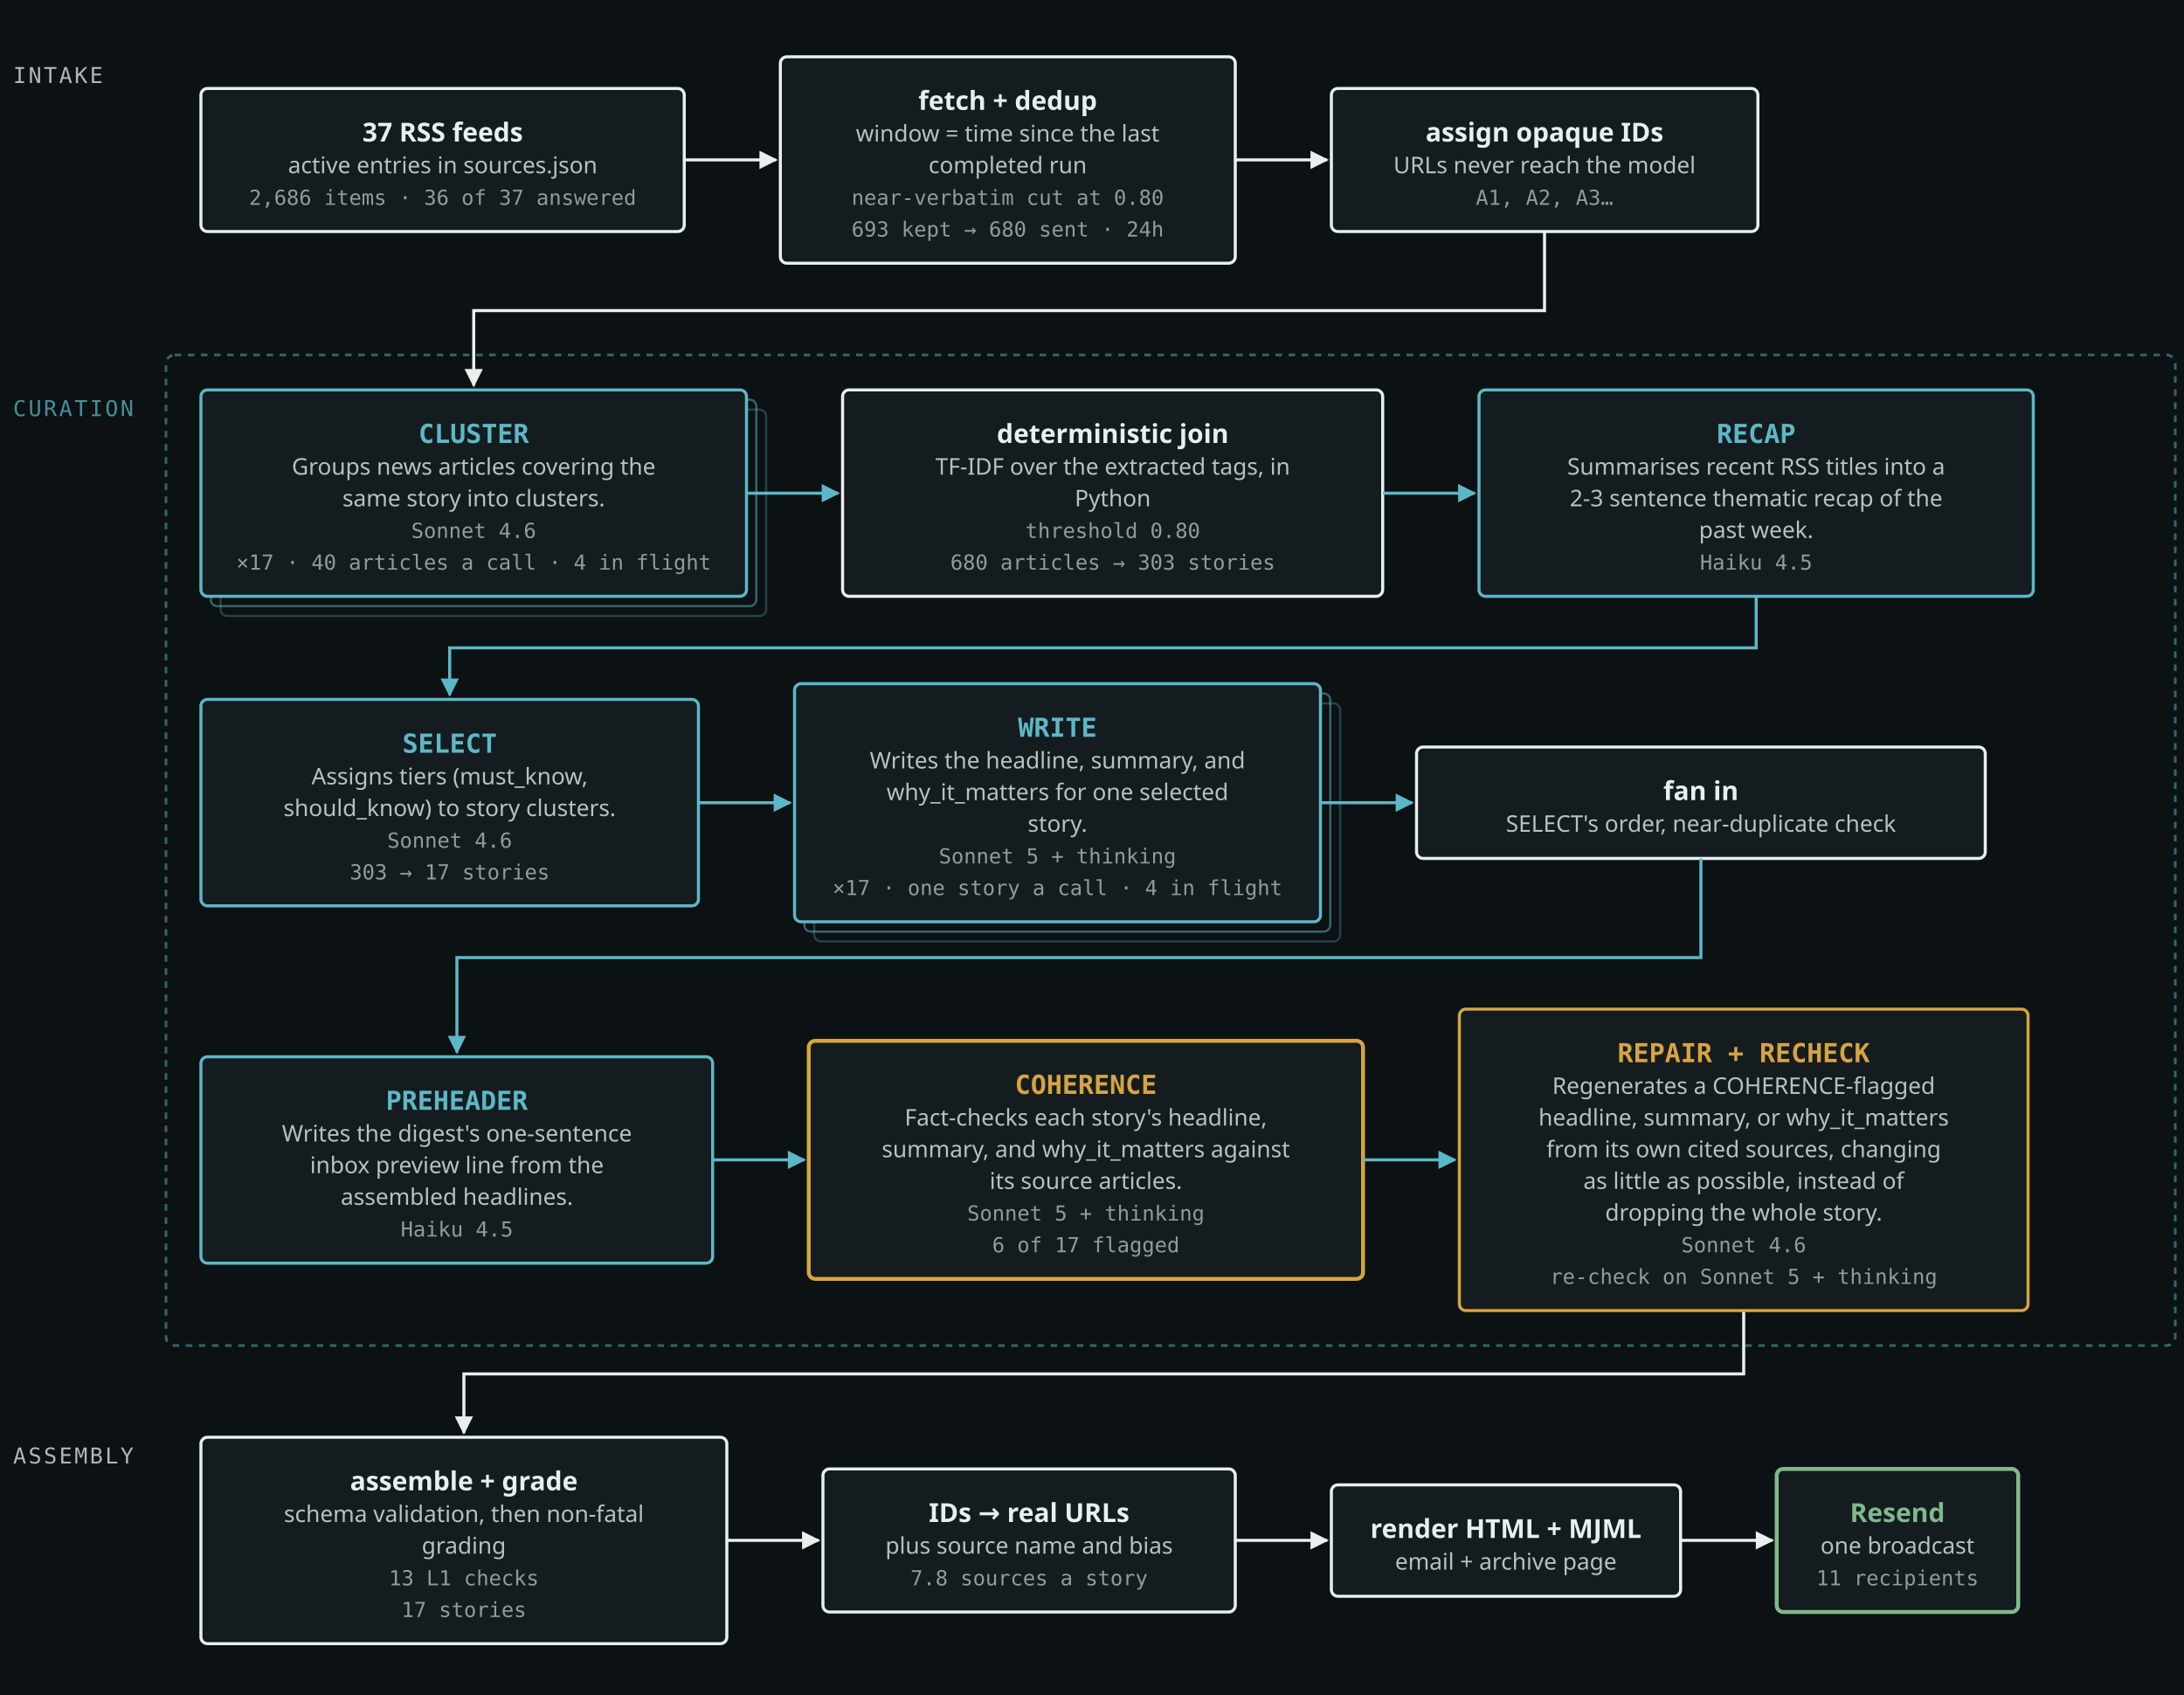
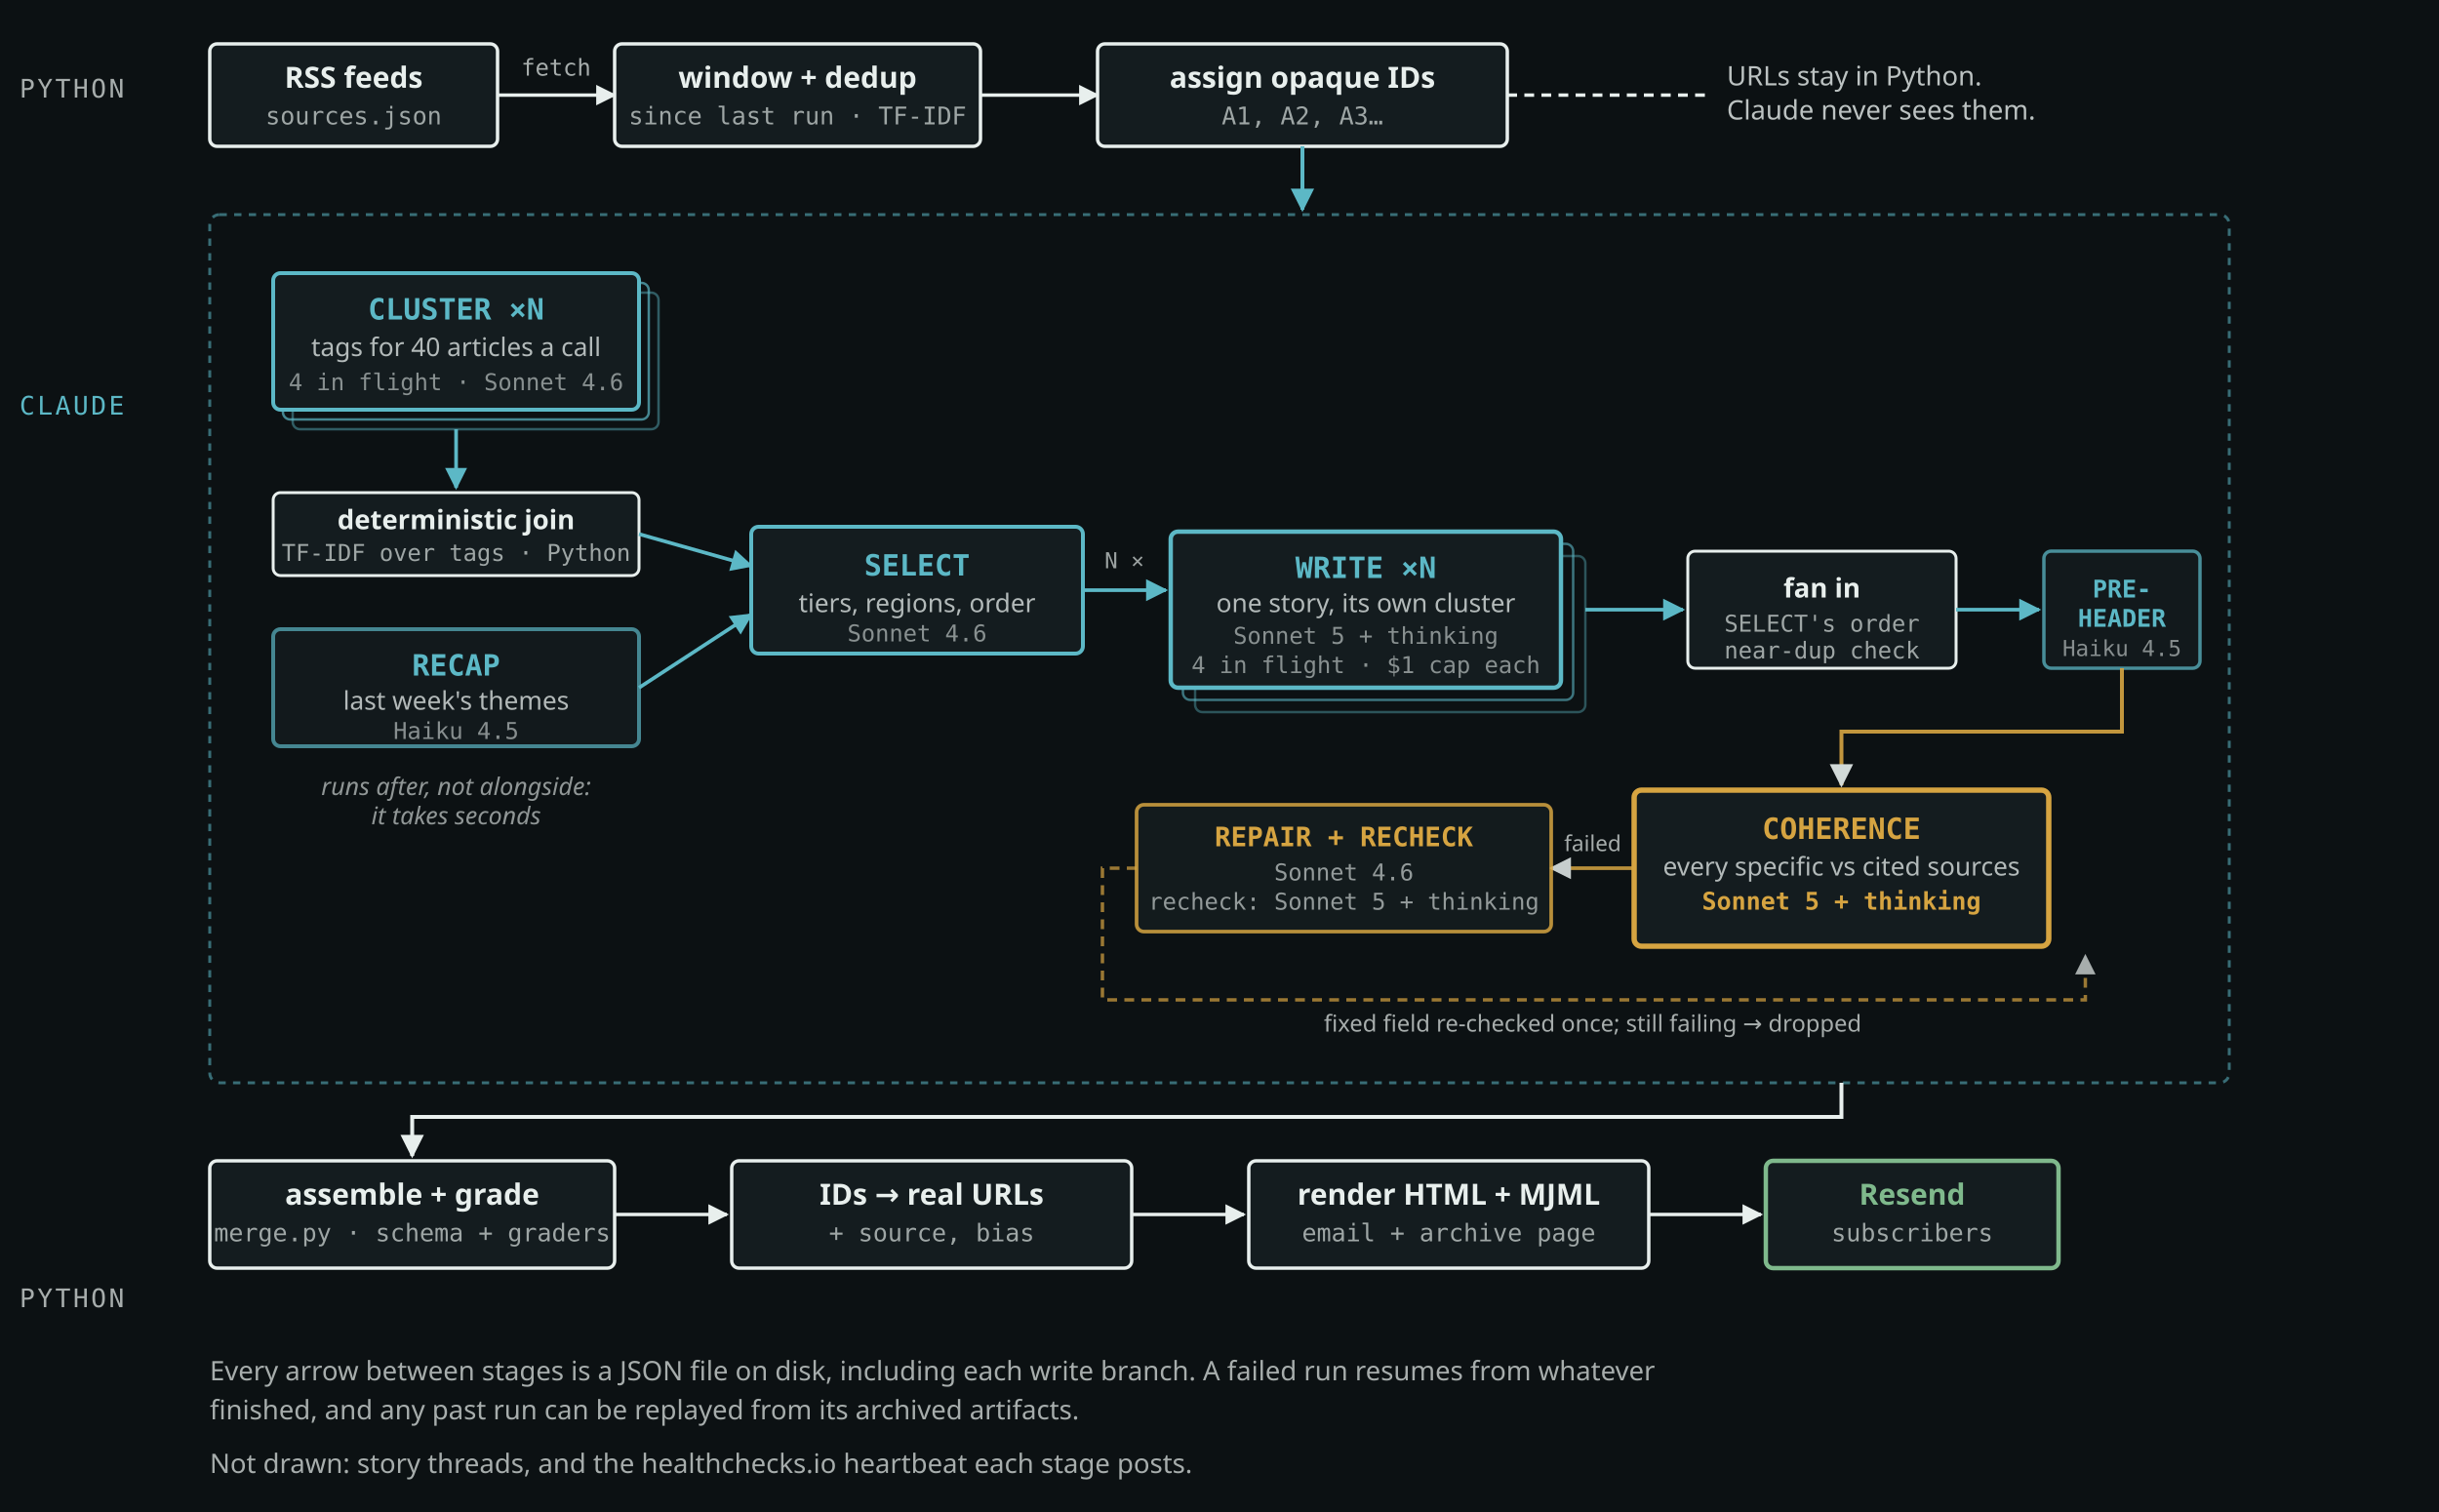
- <svg xmlns="http://www.w3.org/2000/svg" viewBox="0 0 1000 776" width="1000" height="776" role="img" aria-label="Data flow for run 284: 37 RSS feeds and 2,686 items into Python intake, then the Claude curation lane (CLUSTER, deterministic join, RECAP, SELECT, WRITE, fan in, PREHEADER, COHERENCE, REPAIR + RECHECK), then Python assembly out to 11 recipients.">
+ <svg xmlns="http://www.w3.org/2000/svg" viewBox="0 0 1000 620" width="1000" height="620" role="img" aria-label="Data flow: RSS feeds are fetched, deduplicated and given opaque IDs in Python; Claude clusters, recaps, selects, writes one story per call, writes the preheader, fact-checks and repairs; Python assembles, resolves IDs to URLs, renders and sends.">
  <defs>
-     <marker id="arrow-5cb8c6" viewBox="0 0 10 10" refX="9" refY="5" markerWidth="6" markerHeight="6" orient="auto-start-reverse">
+     <marker id="ar" viewBox="0 0 10 10" refX="9" refY="5" markerWidth="6" markerHeight="6" orient="auto-start-reverse">
+       <path d="M 0 0 L 10 5 L 0 10 z" fill="#e8efed" />
+     </marker>
+     <marker id="arf" viewBox="0 0 10 10" refX="9" refY="5" markerWidth="6" markerHeight="6" orient="auto-start-reverse">
      <path d="M 0 0 L 10 5 L 0 10 z" fill="#5cb8c6" />
    </marker>
-     <marker id="arrow-e8efed" viewBox="0 0 10 10" refX="9" refY="5" markerWidth="6" markerHeight="6" orient="auto-start-reverse">
-       <path d="M 0 0 L 10 5 L 0 10 z" fill="#e8efed" />
-     </marker>
  </defs>
-   <rect x="0" y="0" width="1000" height="776" fill="#0c1113" />
-   <path d="M 798.4 600.0 L 798.4 629.0 L 212.4 629.0 L 212.4 656.0" fill="none" stroke="#e8efed" stroke-width="1.4" marker-end="url(#arrow-e8efed)" />
-   <path d="M 707.2 106.0 L 707.2 142.2 L 216.9 142.2 L 216.9 176.5" fill="none" stroke="#e8efed" stroke-width="1.4" marker-end="url(#arrow-e8efed)" />
-   <text x="6" y="38.0" font-family="'IBM Plex Mono', ui-monospace, Menlo, monospace" font-size="10" fill="#e8efed" opacity=".75" letter-spacing="1">INTAKE</text>
-   <rect x="92.0" y="40.5" width="221.3" height="65.5" rx="3" fill="#141c1f" stroke="#e8efed" stroke-width="1.4" />
-   <text x="202.7" y="64.8" text-anchor="middle" font-family="'IBM Plex Sans', system-ui, sans-serif" font-size="12" font-weight="600" fill="#e8efed" opacity="1.0">37 RSS feeds</text>
-   <text x="202.7" y="79.3" text-anchor="middle" font-family="'IBM Plex Sans', system-ui, sans-serif" font-size="10.5" font-weight="normal" fill="#e8efed" opacity="0.78">active entries in sources.json</text>
-   <text x="202.7" y="93.8" text-anchor="middle" font-family="'IBM Plex Mono', ui-monospace, Menlo, monospace" font-size="9.5" font-weight="normal" fill="#e8efed" opacity="0.6">2,686 items · 36 of 37 answered</text>
-   <rect x="357.3" y="26.0" width="208.3" height="94.5" rx="3" fill="#141c1f" stroke="#e8efed" stroke-width="1.4" />
-   <text x="461.4" y="50.3" text-anchor="middle" font-family="'IBM Plex Sans', system-ui, sans-serif" font-size="12" font-weight="600" fill="#e8efed" opacity="1.0">fetch + dedup</text>
-   <text x="461.4" y="64.8" text-anchor="middle" font-family="'IBM Plex Sans', system-ui, sans-serif" font-size="10.5" font-weight="normal" fill="#e8efed" opacity="0.78">window = time since the last</text>
-   <text x="461.4" y="79.3" text-anchor="middle" font-family="'IBM Plex Sans', system-ui, sans-serif" font-size="10.5" font-weight="normal" fill="#e8efed" opacity="0.78">completed run</text>
-   <text x="461.4" y="93.8" text-anchor="middle" font-family="'IBM Plex Mono', ui-monospace, Menlo, monospace" font-size="9.5" font-weight="normal" fill="#e8efed" opacity="0.6">near-verbatim cut at 0.80</text>
-   <text x="461.4" y="108.3" text-anchor="middle" font-family="'IBM Plex Mono', ui-monospace, Menlo, monospace" font-size="9.5" font-weight="normal" fill="#e8efed" opacity="0.6">693 kept → 680 sent · 24h</text>
-   <rect x="609.6" y="40.5" width="195.3" height="65.5" rx="3" fill="#141c1f" stroke="#e8efed" stroke-width="1.4" />
-   <text x="707.2" y="64.8" text-anchor="middle" font-family="'IBM Plex Sans', system-ui, sans-serif" font-size="12" font-weight="600" fill="#e8efed" opacity="1.0">assign opaque IDs</text>
-   <text x="707.2" y="79.3" text-anchor="middle" font-family="'IBM Plex Sans', system-ui, sans-serif" font-size="10.5" font-weight="normal" fill="#e8efed" opacity="0.78">URLs never reach the model</text>
-   <text x="707.2" y="93.8" text-anchor="middle" font-family="'IBM Plex Mono', ui-monospace, Menlo, monospace" font-size="9.5" font-weight="normal" fill="#e8efed" opacity="0.6">A1, A2, A3…</text>
-   <line x1="313.3" y1="73.2" x2="355.3" y2="73.2" stroke="#e8efed" stroke-width="1.4" marker-end="url(#arrow-e8efed)" />
-   <line x1="565.6" y1="73.2" x2="607.6" y2="73.2" stroke="#e8efed" stroke-width="1.4" marker-end="url(#arrow-e8efed)" />
-   <rect x="76.0" y="162.5" width="920.0" height="453.5" rx="4" fill="none" stroke="#5cb8c6" stroke-width="1.2" stroke-dasharray="3 3" opacity=".5" />
-   <text x="6" y="190.5" font-family="'IBM Plex Mono', ui-monospace, Menlo, monospace" font-size="10" fill="#5cb8c6" opacity=".75" letter-spacing="1">CURATION</text>
-   <rect x="101.0" y="187.5" width="249.8" height="94.5" rx="3" fill="none" stroke="#5cb8c6" stroke-width="1" opacity="0.30" />
-   <rect x="96.5" y="183.0" width="249.8" height="94.5" rx="3" fill="none" stroke="#5cb8c6" stroke-width="1" opacity="0.50" />
-   <rect x="92.0" y="178.5" width="249.8" height="94.5" rx="3" fill="#141c1f" stroke="#5cb8c6" stroke-width="1.4" />
-   <text x="216.9" y="202.8" text-anchor="middle" font-family="'IBM Plex Mono', ui-monospace, Menlo, monospace" font-size="12" font-weight="600" fill="#5cb8c6" opacity="1.0">CLUSTER</text>
-   <text x="216.9" y="217.3" text-anchor="middle" font-family="'IBM Plex Sans', system-ui, sans-serif" font-size="10.5" font-weight="normal" fill="#e8efed" opacity="0.78">Groups news articles covering the</text>
-   <text x="216.9" y="231.8" text-anchor="middle" font-family="'IBM Plex Sans', system-ui, sans-serif" font-size="10.5" font-weight="normal" fill="#e8efed" opacity="0.78">same story into clusters.</text>
-   <text x="216.9" y="246.3" text-anchor="middle" font-family="'IBM Plex Mono', ui-monospace, Menlo, monospace" font-size="9.5" font-weight="normal" fill="#e8efed" opacity="0.6">Sonnet 4.6</text>
-   <text x="216.9" y="260.8" text-anchor="middle" font-family="'IBM Plex Mono', ui-monospace, Menlo, monospace" font-size="9.5" font-weight="normal" fill="#e8efed" opacity="0.6">×17 · 40 articles a call · 4 in flight</text>
-   <rect x="385.8" y="178.5" width="247.3" height="94.5" rx="3" fill="#141c1f" stroke="#e8efed" stroke-width="1.4" />
-   <text x="509.5" y="202.8" text-anchor="middle" font-family="'IBM Plex Sans', system-ui, sans-serif" font-size="12" font-weight="600" fill="#e8efed" opacity="1.0">deterministic join</text>
-   <text x="509.5" y="217.3" text-anchor="middle" font-family="'IBM Plex Sans', system-ui, sans-serif" font-size="10.5" font-weight="normal" fill="#e8efed" opacity="0.78">TF-IDF over the extracted tags, in</text>
-   <text x="509.5" y="231.8" text-anchor="middle" font-family="'IBM Plex Sans', system-ui, sans-serif" font-size="10.5" font-weight="normal" fill="#e8efed" opacity="0.78">Python</text>
-   <text x="509.5" y="246.3" text-anchor="middle" font-family="'IBM Plex Mono', ui-monospace, Menlo, monospace" font-size="9.5" font-weight="normal" fill="#e8efed" opacity="0.6">threshold 0.80</text>
-   <text x="509.5" y="260.8" text-anchor="middle" font-family="'IBM Plex Mono', ui-monospace, Menlo, monospace" font-size="9.5" font-weight="normal" fill="#e8efed" opacity="0.6">680 articles → 303 stories</text>
-   <rect x="677.2" y="178.5" width="253.8" height="94.5" rx="3" fill="#141c1f" stroke="#5cb8c6" stroke-width="1.4" />
-   <text x="804.1" y="202.8" text-anchor="middle" font-family="'IBM Plex Mono', ui-monospace, Menlo, monospace" font-size="12" font-weight="600" fill="#5cb8c6" opacity="1.0">RECAP</text>
-   <text x="804.1" y="217.3" text-anchor="middle" font-family="'IBM Plex Sans', system-ui, sans-serif" font-size="10.5" font-weight="normal" fill="#e8efed" opacity="0.78">Summarises recent RSS titles into a</text>
-   <text x="804.1" y="231.8" text-anchor="middle" font-family="'IBM Plex Sans', system-ui, sans-serif" font-size="10.5" font-weight="normal" fill="#e8efed" opacity="0.78">2-3 sentence thematic recap of the</text>
-   <text x="804.1" y="246.3" text-anchor="middle" font-family="'IBM Plex Sans', system-ui, sans-serif" font-size="10.5" font-weight="normal" fill="#e8efed" opacity="0.78">past week.</text>
-   <text x="804.1" y="260.8" text-anchor="middle" font-family="'IBM Plex Mono', ui-monospace, Menlo, monospace" font-size="9.5" font-weight="normal" fill="#e8efed" opacity="0.6">Haiku 4.5</text>
-   <rect x="92.0" y="320.2" width="227.8" height="94.5" rx="3" fill="#141c1f" stroke="#5cb8c6" stroke-width="1.4" />
-   <text x="205.9" y="344.6" text-anchor="middle" font-family="'IBM Plex Mono', ui-monospace, Menlo, monospace" font-size="12" font-weight="600" fill="#5cb8c6" opacity="1.0">SELECT</text>
-   <text x="205.9" y="359.1" text-anchor="middle" font-family="'IBM Plex Sans', system-ui, sans-serif" font-size="10.5" font-weight="normal" fill="#e8efed" opacity="0.78">Assigns tiers (must_know,</text>
-   <text x="205.9" y="373.6" text-anchor="middle" font-family="'IBM Plex Sans', system-ui, sans-serif" font-size="10.5" font-weight="normal" fill="#e8efed" opacity="0.78">should_know) to story clusters.</text>
-   <text x="205.9" y="388.1" text-anchor="middle" font-family="'IBM Plex Mono', ui-monospace, Menlo, monospace" font-size="9.5" font-weight="normal" fill="#e8efed" opacity="0.6">Sonnet 4.6</text>
-   <text x="205.9" y="402.6" text-anchor="middle" font-family="'IBM Plex Mono', ui-monospace, Menlo, monospace" font-size="9.5" font-weight="normal" fill="#e8efed" opacity="0.6">303 → 17 stories</text>
-   <rect x="372.8" y="322.0" width="240.8" height="109.0" rx="3" fill="none" stroke="#5cb8c6" stroke-width="1" opacity="0.30" />
-   <rect x="368.3" y="317.5" width="240.8" height="109.0" rx="3" fill="none" stroke="#5cb8c6" stroke-width="1" opacity="0.50" />
-   <rect x="363.8" y="313.0" width="240.8" height="109.0" rx="3" fill="#141c1f" stroke="#5cb8c6" stroke-width="1.4" />
-   <text x="484.2" y="337.3" text-anchor="middle" font-family="'IBM Plex Mono', ui-monospace, Menlo, monospace" font-size="12" font-weight="600" fill="#5cb8c6" opacity="1.0">WRITE</text>
-   <text x="484.2" y="351.8" text-anchor="middle" font-family="'IBM Plex Sans', system-ui, sans-serif" font-size="10.5" font-weight="normal" fill="#e8efed" opacity="0.78">Writes the headline, summary, and</text>
-   <text x="484.2" y="366.3" text-anchor="middle" font-family="'IBM Plex Sans', system-ui, sans-serif" font-size="10.5" font-weight="normal" fill="#e8efed" opacity="0.78">why_it_matters for one selected</text>
-   <text x="484.2" y="380.8" text-anchor="middle" font-family="'IBM Plex Sans', system-ui, sans-serif" font-size="10.5" font-weight="normal" fill="#e8efed" opacity="0.78">story.</text>
-   <text x="484.2" y="395.3" text-anchor="middle" font-family="'IBM Plex Mono', ui-monospace, Menlo, monospace" font-size="9.5" font-weight="normal" fill="#e8efed" opacity="0.6">Sonnet 5 + thinking</text>
-   <text x="484.2" y="409.8" text-anchor="middle" font-family="'IBM Plex Mono', ui-monospace, Menlo, monospace" font-size="9.5" font-weight="normal" fill="#e8efed" opacity="0.6">×17 · one story a call · 4 in flight</text>
-   <rect x="648.6" y="342.0" width="260.4" height="51.0" rx="3" fill="#141c1f" stroke="#e8efed" stroke-width="1.4" />
-   <text x="778.8" y="366.3" text-anchor="middle" font-family="'IBM Plex Sans', system-ui, sans-serif" font-size="12" font-weight="600" fill="#e8efed" opacity="1.0">fan in</text>
-   <text x="778.8" y="380.8" text-anchor="middle" font-family="'IBM Plex Sans', system-ui, sans-serif" font-size="10.5" font-weight="normal" fill="#e8efed" opacity="0.78">SELECT's order, near-duplicate check</text>
-   <rect x="92.0" y="483.8" width="234.3" height="94.5" rx="3" fill="#141c1f" stroke="#5cb8c6" stroke-width="1.4" />
-   <text x="209.2" y="508.1" text-anchor="middle" font-family="'IBM Plex Mono', ui-monospace, Menlo, monospace" font-size="12" font-weight="600" fill="#5cb8c6" opacity="1.0">PREHEADER</text>
-   <text x="209.2" y="522.6" text-anchor="middle" font-family="'IBM Plex Sans', system-ui, sans-serif" font-size="10.5" font-weight="normal" fill="#e8efed" opacity="0.78">Writes the digest's one-sentence</text>
-   <text x="209.2" y="537.1" text-anchor="middle" font-family="'IBM Plex Sans', system-ui, sans-serif" font-size="10.5" font-weight="normal" fill="#e8efed" opacity="0.78">inbox preview line from the</text>
-   <text x="209.2" y="551.6" text-anchor="middle" font-family="'IBM Plex Sans', system-ui, sans-serif" font-size="10.5" font-weight="normal" fill="#e8efed" opacity="0.78">assembled headlines.</text>
-   <text x="209.2" y="566.1" text-anchor="middle" font-family="'IBM Plex Mono', ui-monospace, Menlo, monospace" font-size="9.5" font-weight="normal" fill="#e8efed" opacity="0.6">Haiku 4.5</text>
-   <rect x="370.3" y="476.5" width="253.8" height="109.0" rx="3" fill="#141c1f" stroke="#d6a441" stroke-width="1.8" />
-   <text x="497.2" y="500.8" text-anchor="middle" font-family="'IBM Plex Mono', ui-monospace, Menlo, monospace" font-size="12" font-weight="600" fill="#d6a441" opacity="1.0">COHERENCE</text>
-   <text x="497.2" y="515.3" text-anchor="middle" font-family="'IBM Plex Sans', system-ui, sans-serif" font-size="10.5" font-weight="normal" fill="#e8efed" opacity="0.78">Fact-checks each story's headline,</text>
-   <text x="497.2" y="529.8" text-anchor="middle" font-family="'IBM Plex Sans', system-ui, sans-serif" font-size="10.5" font-weight="normal" fill="#e8efed" opacity="0.78">summary, and why_it_matters against</text>
-   <text x="497.2" y="544.3" text-anchor="middle" font-family="'IBM Plex Sans', system-ui, sans-serif" font-size="10.5" font-weight="normal" fill="#e8efed" opacity="0.78">its source articles.</text>
-   <text x="497.2" y="558.8" text-anchor="middle" font-family="'IBM Plex Mono', ui-monospace, Menlo, monospace" font-size="9.5" font-weight="normal" fill="#e8efed" opacity="0.6">Sonnet 5 + thinking</text>
-   <text x="497.2" y="573.3" text-anchor="middle" font-family="'IBM Plex Mono', ui-monospace, Menlo, monospace" font-size="9.5" font-weight="normal" fill="#e8efed" opacity="0.6">6 of 17 flagged</text>
-   <rect x="668.2" y="462.0" width="260.4" height="138.0" rx="3" fill="#141c1f" stroke="#d6a441" stroke-width="1.4" />
-   <text x="798.4" y="486.3" text-anchor="middle" font-family="'IBM Plex Mono', ui-monospace, Menlo, monospace" font-size="12" font-weight="600" fill="#d6a441" opacity="1.0">REPAIR + RECHECK</text>
-   <text x="798.4" y="500.8" text-anchor="middle" font-family="'IBM Plex Sans', system-ui, sans-serif" font-size="10.5" font-weight="normal" fill="#e8efed" opacity="0.78">Regenerates a COHERENCE-flagged</text>
-   <text x="798.4" y="515.3" text-anchor="middle" font-family="'IBM Plex Sans', system-ui, sans-serif" font-size="10.5" font-weight="normal" fill="#e8efed" opacity="0.78">headline, summary, or why_it_matters</text>
-   <text x="798.4" y="529.8" text-anchor="middle" font-family="'IBM Plex Sans', system-ui, sans-serif" font-size="10.5" font-weight="normal" fill="#e8efed" opacity="0.78">from its own cited sources, changing</text>
-   <text x="798.4" y="544.3" text-anchor="middle" font-family="'IBM Plex Sans', system-ui, sans-serif" font-size="10.5" font-weight="normal" fill="#e8efed" opacity="0.78">as little as possible, instead of</text>
-   <text x="798.4" y="558.8" text-anchor="middle" font-family="'IBM Plex Sans', system-ui, sans-serif" font-size="10.5" font-weight="normal" fill="#e8efed" opacity="0.78">dropping the whole story.</text>
-   <text x="798.4" y="573.3" text-anchor="middle" font-family="'IBM Plex Mono', ui-monospace, Menlo, monospace" font-size="9.5" font-weight="normal" fill="#e8efed" opacity="0.6">Sonnet 4.6</text>
-   <text x="798.4" y="587.8" text-anchor="middle" font-family="'IBM Plex Mono', ui-monospace, Menlo, monospace" font-size="9.5" font-weight="normal" fill="#e8efed" opacity="0.6">re-check on Sonnet 5 + thinking</text>
-   <line x1="341.8" y1="225.8" x2="383.8" y2="225.8" stroke="#5cb8c6" stroke-width="1.4" marker-end="url(#arrow-5cb8c6)" />
-   <line x1="633.2" y1="225.8" x2="675.2" y2="225.8" stroke="#5cb8c6" stroke-width="1.4" marker-end="url(#arrow-5cb8c6)" />
-   <line x1="319.8" y1="367.5" x2="361.8" y2="367.5" stroke="#5cb8c6" stroke-width="1.4" marker-end="url(#arrow-5cb8c6)" />
-   <line x1="604.6" y1="367.5" x2="646.6" y2="367.5" stroke="#5cb8c6" stroke-width="1.4" marker-end="url(#arrow-5cb8c6)" />
-   <line x1="326.3" y1="531.0" x2="368.3" y2="531.0" stroke="#5cb8c6" stroke-width="1.4" marker-end="url(#arrow-5cb8c6)" />
-   <line x1="624.2" y1="531.0" x2="666.2" y2="531.0" stroke="#5cb8c6" stroke-width="1.4" marker-end="url(#arrow-5cb8c6)" />
-   <path d="M 804.1 273.0 L 804.1 296.6 L 205.9 296.6 L 205.9 318.2" fill="none" stroke="#5cb8c6" stroke-width="1.4" marker-end="url(#arrow-5cb8c6)" />
-   <path d="M 778.8 393.0 L 778.8 438.4 L 209.2 438.4 L 209.2 481.8" fill="none" stroke="#5cb8c6" stroke-width="1.4" marker-end="url(#arrow-5cb8c6)" />
-   <text x="6" y="670.0" font-family="'IBM Plex Mono', ui-monospace, Menlo, monospace" font-size="10" fill="#e8efed" opacity=".75" letter-spacing="1">ASSEMBLY</text>
-   <rect x="92.0" y="658.0" width="240.8" height="94.5" rx="3" fill="#141c1f" stroke="#e8efed" stroke-width="1.4" />
-   <text x="212.4" y="682.3" text-anchor="middle" font-family="'IBM Plex Sans', system-ui, sans-serif" font-size="12" font-weight="600" fill="#e8efed" opacity="1.0">assemble + grade</text>
-   <text x="212.4" y="696.8" text-anchor="middle" font-family="'IBM Plex Sans', system-ui, sans-serif" font-size="10.5" font-weight="normal" fill="#e8efed" opacity="0.78">schema validation, then non-fatal</text>
-   <text x="212.4" y="711.3" text-anchor="middle" font-family="'IBM Plex Sans', system-ui, sans-serif" font-size="10.5" font-weight="normal" fill="#e8efed" opacity="0.78">grading</text>
-   <text x="212.4" y="725.8" text-anchor="middle" font-family="'IBM Plex Mono', ui-monospace, Menlo, monospace" font-size="9.5" font-weight="normal" fill="#e8efed" opacity="0.6">13 L1 checks</text>
-   <text x="212.4" y="740.3" text-anchor="middle" font-family="'IBM Plex Mono', ui-monospace, Menlo, monospace" font-size="9.5" font-weight="normal" fill="#e8efed" opacity="0.6">17 stories</text>
-   <rect x="376.8" y="672.5" width="188.8" height="65.5" rx="3" fill="#141c1f" stroke="#e8efed" stroke-width="1.4" />
-   <text x="471.2" y="696.8" text-anchor="middle" font-family="'IBM Plex Sans', system-ui, sans-serif" font-size="12" font-weight="600" fill="#e8efed" opacity="1.0">IDs → real URLs</text>
-   <text x="471.2" y="711.3" text-anchor="middle" font-family="'IBM Plex Sans', system-ui, sans-serif" font-size="10.5" font-weight="normal" fill="#e8efed" opacity="0.78">plus source name and bias</text>
-   <text x="471.2" y="725.8" text-anchor="middle" font-family="'IBM Plex Mono', ui-monospace, Menlo, monospace" font-size="9.5" font-weight="normal" fill="#e8efed" opacity="0.6">7.8 sources a story</text>
-   <rect x="609.6" y="679.8" width="159.9" height="51.0" rx="3" fill="#141c1f" stroke="#e8efed" stroke-width="1.4" />
-   <text x="689.5" y="704.1" text-anchor="middle" font-family="'IBM Plex Sans', system-ui, sans-serif" font-size="12" font-weight="600" fill="#e8efed" opacity="1.0">render HTML + MJML</text>
-   <text x="689.5" y="718.6" text-anchor="middle" font-family="'IBM Plex Sans', system-ui, sans-serif" font-size="10.5" font-weight="normal" fill="#e8efed" opacity="0.78">email + archive page</text>
-   <rect x="813.5" y="672.5" width="110.6" height="65.5" rx="3" fill="#141c1f" stroke="#7fb98c" stroke-width="1.8" />
-   <text x="868.8" y="696.8" text-anchor="middle" font-family="'IBM Plex Sans', system-ui, sans-serif" font-size="12" font-weight="600" fill="#7fb98c" opacity="1.0">Resend</text>
-   <text x="868.8" y="711.3" text-anchor="middle" font-family="'IBM Plex Sans', system-ui, sans-serif" font-size="10.5" font-weight="normal" fill="#e8efed" opacity="0.78">one broadcast</text>
-   <text x="868.8" y="725.8" text-anchor="middle" font-family="'IBM Plex Mono', ui-monospace, Menlo, monospace" font-size="9.5" font-weight="normal" fill="#e8efed" opacity="0.6">11 recipients</text>
-   <line x1="332.8" y1="705.2" x2="374.8" y2="705.2" stroke="#e8efed" stroke-width="1.4" marker-end="url(#arrow-e8efed)" />
-   <line x1="565.6" y1="705.2" x2="607.6" y2="705.2" stroke="#e8efed" stroke-width="1.4" marker-end="url(#arrow-e8efed)" />
-   <line x1="769.5" y1="705.2" x2="811.5" y2="705.2" stroke="#e8efed" stroke-width="1.4" marker-end="url(#arrow-e8efed)" />
+   <rect x="0" y="0" width="1000" height="620" fill="#0c1113" />
+   <text x="8" y="40" font-family="'IBM Plex Mono', ui-monospace, Menlo, monospace" font-size="10.5" fill="#e8efed" opacity=".7" letter-spacing="1">PYTHON</text>
+   <text x="8" y="170" font-family="'IBM Plex Mono', ui-monospace, Menlo, monospace" font-size="10.5" fill="#5cb8c6" letter-spacing="1">CLAUDE</text>
+   <text x="8" y="536" font-family="'IBM Plex Mono', ui-monospace, Menlo, monospace" font-size="10.5" fill="#e8efed" opacity=".7" letter-spacing="1">PYTHON</text>
+   <rect x="86" y="18" width="118" height="42" rx="3" fill="#141c1f" stroke="#e8efed" stroke-width="1.4" />
+   <text x="145" y="36" text-anchor="middle" font-family="'IBM Plex Sans', system-ui, sans-serif" font-size="12" font-weight="600" fill="#e8efed">RSS feeds</text>
+   <text x="145" y="51" text-anchor="middle" font-family="'IBM Plex Mono', ui-monospace, Menlo, monospace" font-size="10" fill="#e8efed" opacity=".65">sources.json</text>
+   <line x1="204" y1="39" x2="252" y2="39" stroke="#e8efed" stroke-width="1.4" marker-end="url(#ar)" />
+   <text x="228" y="31" text-anchor="middle" font-family="'IBM Plex Mono', ui-monospace, Menlo, monospace" font-size="9.5" fill="#e8efed" opacity=".7">fetch</text>
+   <rect x="252" y="18" width="150" height="42" rx="3" fill="#141c1f" stroke="#e8efed" stroke-width="1.4" />
+   <text x="327" y="36" text-anchor="middle" font-family="'IBM Plex Sans', system-ui, sans-serif" font-size="12" font-weight="600" fill="#e8efed">window + dedup</text>
+   <text x="327" y="51" text-anchor="middle" font-family="'IBM Plex Mono', ui-monospace, Menlo, monospace" font-size="10" fill="#e8efed" opacity=".65">since last run · TF-IDF</text>
+   <line x1="402" y1="39" x2="450" y2="39" stroke="#e8efed" stroke-width="1.4" marker-end="url(#ar)" />
+   <rect x="450" y="18" width="168" height="42" rx="3" fill="#141c1f" stroke="#e8efed" stroke-width="1.4" />
+   <text x="534" y="36" text-anchor="middle" font-family="'IBM Plex Sans', system-ui, sans-serif" font-size="12" font-weight="600" fill="#e8efed">assign opaque IDs</text>
+   <text x="534" y="51" text-anchor="middle" font-family="'IBM Plex Mono', ui-monospace, Menlo, monospace" font-size="10" fill="#e8efed" opacity=".65">A1, A2, A3…</text>
+   <line x1="618" y1="39" x2="700" y2="39" stroke="#e8efed" stroke-width="1.4" stroke-dasharray="4 3" />
+   <text x="708" y="35" font-family="'IBM Plex Sans', system-ui, sans-serif" font-size="11" fill="#e8efed" opacity=".8">URLs stay in Python.</text>
+   <text x="708" y="49" font-family="'IBM Plex Sans', system-ui, sans-serif" font-size="11" fill="#e8efed" opacity=".8">Claude never sees them.</text>
+   <line x1="534" y1="60" x2="534" y2="86" stroke="#5cb8c6" stroke-width="1.6" marker-end="url(#arf)" />
+   <rect x="86" y="88" width="828" height="356" rx="4" fill="none" stroke="#5cb8c6" stroke-width="1.2" stroke-dasharray="3 3" opacity=".55" />
+   <rect x="120" y="120" width="150" height="56" rx="3" fill="none" stroke="#5cb8c6" stroke-width="1" opacity=".45" />
+   <rect x="116" y="116" width="150" height="56" rx="3" fill="none" stroke="#5cb8c6" stroke-width="1" opacity=".7" />
+   <rect x="112" y="112" width="150" height="56" rx="3" fill="#141c1f" stroke="#5cb8c6" stroke-width="1.6" />
+   <text x="187" y="131" text-anchor="middle" font-family="'IBM Plex Mono', ui-monospace, Menlo, monospace" font-size="12" font-weight="600" fill="#5cb8c6">CLUSTER ×N</text>
+   <text x="187" y="146" text-anchor="middle" font-family="'IBM Plex Sans', system-ui, sans-serif" font-size="10.5" fill="#e8efed" opacity=".75">tags for 40 articles a call</text>
+   <text x="187" y="160" text-anchor="middle" font-family="'IBM Plex Mono', ui-monospace, Menlo, monospace" font-size="9.5" fill="#e8efed" opacity=".55">4 in flight · Sonnet 4.6</text>
+   <line x1="187" y1="176" x2="187" y2="200" stroke="#5cb8c6" stroke-width="1.5" marker-end="url(#arf)" />
+   <rect x="112" y="202" width="150" height="34" rx="3" fill="#141c1f" stroke="#e8efed" stroke-width="1.2" />
+   <text x="187" y="217" text-anchor="middle" font-family="'IBM Plex Sans', system-ui, sans-serif" font-size="11" font-weight="600" fill="#e8efed">deterministic join</text>
+   <text x="187" y="230" text-anchor="middle" font-family="'IBM Plex Mono', ui-monospace, Menlo, monospace" font-size="9.5" fill="#e8efed" opacity=".65">TF-IDF over tags · Python</text>
+   <rect x="112" y="258" width="150" height="48" rx="3" fill="#141c1f" stroke="#5cb8c6" stroke-width="1.6" opacity=".7" />
+   <text x="187" y="277" text-anchor="middle" font-family="'IBM Plex Mono', ui-monospace, Menlo, monospace" font-size="12" font-weight="600" fill="#5cb8c6">RECAP</text>
+   <text x="187" y="291" text-anchor="middle" font-family="'IBM Plex Sans', system-ui, sans-serif" font-size="10.5" fill="#e8efed" opacity=".75">last week's themes</text>
+   <text x="187" y="303" text-anchor="middle" font-family="'IBM Plex Mono', ui-monospace, Menlo, monospace" font-size="9.5" fill="#e8efed" opacity=".55">Haiku 4.5</text>
+   <text x="187" y="326" text-anchor="middle" font-family="'IBM Plex Sans', system-ui, sans-serif" font-size="10" fill="#e8efed" opacity=".6" font-style="italic">runs after, not alongside:</text>
+   <text x="187" y="338" text-anchor="middle" font-family="'IBM Plex Sans', system-ui, sans-serif" font-size="10" fill="#e8efed" opacity=".6" font-style="italic">it takes seconds</text>
+   <line x1="262" y1="219" x2="308" y2="232" stroke="#5cb8c6" stroke-width="1.5" marker-end="url(#arf)" />
+   <line x1="262" y1="282" x2="308" y2="252" stroke="#5cb8c6" stroke-width="1.5" marker-end="url(#arf)" />
+   <rect x="308" y="216" width="136" height="52" rx="3" fill="#141c1f" stroke="#5cb8c6" stroke-width="1.6" />
+   <text x="376" y="236" text-anchor="middle" font-family="'IBM Plex Mono', ui-monospace, Menlo, monospace" font-size="12" font-weight="600" fill="#5cb8c6">SELECT</text>
+   <text x="376" y="251" text-anchor="middle" font-family="'IBM Plex Sans', system-ui, sans-serif" font-size="10.5" fill="#e8efed" opacity=".75">tiers, regions, order</text>
+   <text x="376" y="263" text-anchor="middle" font-family="'IBM Plex Mono', ui-monospace, Menlo, monospace" font-size="9.5" fill="#e8efed" opacity=".55">Sonnet 4.6</text>
+   <line x1="444" y1="242" x2="478" y2="242" stroke="#5cb8c6" stroke-width="1.5" marker-end="url(#arf)" />
+   <text x="461" y="233" text-anchor="middle" font-family="'IBM Plex Mono', ui-monospace, Menlo, monospace" font-size="9" fill="#e8efed" opacity=".65">N ×</text>
+   <rect x="490" y="228" width="160" height="64" rx="3" fill="none" stroke="#5cb8c6" stroke-width="1" opacity=".4" />
+   <rect x="485" y="223" width="160" height="64" rx="3" fill="none" stroke="#5cb8c6" stroke-width="1" opacity=".6" />
+   <rect x="480" y="218" width="160" height="64" rx="3" fill="#141c1f" stroke="#5cb8c6" stroke-width="1.8" />
+   <text x="560" y="237" text-anchor="middle" font-family="'IBM Plex Mono', ui-monospace, Menlo, monospace" font-size="12" font-weight="600" fill="#5cb8c6">WRITE ×N</text>
+   <text x="560" y="251" text-anchor="middle" font-family="'IBM Plex Sans', system-ui, sans-serif" font-size="10.5" fill="#e8efed" opacity=".75">one story, its own cluster</text>
+   <text x="560" y="264" text-anchor="middle" font-family="'IBM Plex Mono', ui-monospace, Menlo, monospace" font-size="9.5" fill="#e8efed" opacity=".55">Sonnet 5 + thinking</text>
+   <text x="560" y="276" text-anchor="middle" font-family="'IBM Plex Mono', ui-monospace, Menlo, monospace" font-size="9.5" fill="#e8efed" opacity=".55">4 in flight · $1 cap each</text>
+   <line x1="650" y1="250" x2="690" y2="250" stroke="#5cb8c6" stroke-width="1.5" marker-end="url(#arf)" />
+   <rect x="692" y="226" width="110" height="48" rx="3" fill="#141c1f" stroke="#e8efed" stroke-width="1.2" />
+   <text x="747" y="245" text-anchor="middle" font-family="'IBM Plex Sans', system-ui, sans-serif" font-size="11" font-weight="600" fill="#e8efed">fan in</text>
+   <text x="747" y="259" text-anchor="middle" font-family="'IBM Plex Mono', ui-monospace, Menlo, monospace" font-size="9.5" fill="#e8efed" opacity=".65">SELECT's order</text>
+   <text x="747" y="270" text-anchor="middle" font-family="'IBM Plex Mono', ui-monospace, Menlo, monospace" font-size="9.5" fill="#e8efed" opacity=".65">near-dup check</text>
+   <line x1="802" y1="250" x2="836" y2="250" stroke="#5cb8c6" stroke-width="1.5" marker-end="url(#arf)" />
+   <rect x="838" y="226" width="64" height="48" rx="3" fill="#141c1f" stroke="#5cb8c6" stroke-width="1.4" opacity=".75" />
+   <text x="870" y="245" text-anchor="middle" font-family="'IBM Plex Mono', ui-monospace, Menlo, monospace" font-size="10" font-weight="600" fill="#5cb8c6">PRE-</text>
+   <text x="870" y="257" text-anchor="middle" font-family="'IBM Plex Mono', ui-monospace, Menlo, monospace" font-size="10" font-weight="600" fill="#5cb8c6">HEADER</text>
+   <text x="870" y="269" text-anchor="middle" font-family="'IBM Plex Mono', ui-monospace, Menlo, monospace" font-size="9" fill="#e8efed" opacity=".55">Haiku 4.5</text>
+   <path d="M 870 274 L 870 300 L 755 300 L 755 322" fill="none" stroke="#d6a441" stroke-width="1.6" marker-end="url(#ar)" opacity=".9" />
+   <rect x="670" y="324" width="170" height="64" rx="3" fill="#141c1f" stroke="#d6a441" stroke-width="2.2" />
+   <text x="755" y="344" text-anchor="middle" font-family="'IBM Plex Mono', ui-monospace, Menlo, monospace" font-size="12" font-weight="600" fill="#d6a441">COHERENCE</text>
+   <text x="755" y="359" text-anchor="middle" font-family="'IBM Plex Sans', system-ui, sans-serif" font-size="10.5" fill="#e8efed" opacity=".75">every specific vs cited sources</text>
+   <text x="755" y="373" text-anchor="middle" font-family="'IBM Plex Mono', ui-monospace, Menlo, monospace" font-size="10" font-weight="600" fill="#d6a441">Sonnet 5 + thinking</text>
+   <path d="M 670 356 L 636 356" fill="none" stroke="#d6a441" stroke-width="1.5" marker-end="url(#ar)" opacity=".85" />
+   <text x="653" y="349" text-anchor="middle" font-family="'IBM Plex Sans', system-ui, sans-serif" font-size="9" fill="#e8efed" opacity=".7">failed</text>
+   <rect x="466" y="330" width="170" height="52" rx="3" fill="#141c1f" stroke="#d6a441" stroke-width="1.5" opacity=".85" />
+   <text x="551" y="347" text-anchor="middle" font-family="'IBM Plex Mono', ui-monospace, Menlo, monospace" font-size="11" font-weight="600" fill="#d6a441">REPAIR + RECHECK</text>
+   <text x="551" y="361" text-anchor="middle" font-family="'IBM Plex Mono', ui-monospace, Menlo, monospace" font-size="9.5" fill="#e8efed" opacity=".6">Sonnet 4.6</text>
+   <text x="551" y="373" text-anchor="middle" font-family="'IBM Plex Mono', ui-monospace, Menlo, monospace" font-size="9.5" fill="#e8efed" opacity=".6">recheck: Sonnet 5 + thinking</text>
+   <path d="M 466 356 L 452 356 L 452 410 L 855 410 L 855 392" fill="none" stroke="#d6a441" stroke-width="1.4" stroke-dasharray="4 3" marker-end="url(#ar)" opacity=".7" />
+   <text x="653" y="423" text-anchor="middle" font-family="'IBM Plex Sans', system-ui, sans-serif" font-size="9.5" fill="#e8efed" opacity=".7">fixed field re-checked once; still failing → dropped</text>
+   <path d="M 755 444 L 755 458 L 169 458 L 169 474" fill="none" stroke="#e8efed" stroke-width="1.6" marker-end="url(#ar)" />
+   <rect x="86" y="476" width="166" height="44" rx="3" fill="#141c1f" stroke="#e8efed" stroke-width="1.4" />
+   <text x="169" y="494" text-anchor="middle" font-family="'IBM Plex Sans', system-ui, sans-serif" font-size="12" font-weight="600" fill="#e8efed">assemble + grade</text>
+   <text x="169" y="509" text-anchor="middle" font-family="'IBM Plex Mono', ui-monospace, Menlo, monospace" font-size="10" fill="#e8efed" opacity=".65">merge.py · schema + graders</text>
+   <line x1="252" y1="498" x2="298" y2="498" stroke="#e8efed" stroke-width="1.4" marker-end="url(#ar)" />
+   <rect x="300" y="476" width="164" height="44" rx="3" fill="#141c1f" stroke="#e8efed" stroke-width="1.4" />
+   <text x="382" y="494" text-anchor="middle" font-family="'IBM Plex Sans', system-ui, sans-serif" font-size="12" font-weight="600" fill="#e8efed">IDs → real URLs</text>
+   <text x="382" y="509" text-anchor="middle" font-family="'IBM Plex Mono', ui-monospace, Menlo, monospace" font-size="10" fill="#e8efed" opacity=".65">+ source, bias</text>
+   <line x1="464" y1="498" x2="510" y2="498" stroke="#e8efed" stroke-width="1.4" marker-end="url(#ar)" />
+   <rect x="512" y="476" width="164" height="44" rx="3" fill="#141c1f" stroke="#e8efed" stroke-width="1.4" />
+   <text x="594" y="494" text-anchor="middle" font-family="'IBM Plex Sans', system-ui, sans-serif" font-size="12" font-weight="600" fill="#e8efed">render HTML + MJML</text>
+   <text x="594" y="509" text-anchor="middle" font-family="'IBM Plex Mono', ui-monospace, Menlo, monospace" font-size="10" fill="#e8efed" opacity=".65">email + archive page</text>
+   <line x1="676" y1="498" x2="722" y2="498" stroke="#e8efed" stroke-width="1.4" marker-end="url(#ar)" />
+   <rect x="724" y="476" width="120" height="44" rx="3" fill="#141c1f" stroke="#7fb98c" stroke-width="1.8" />
+   <text x="784" y="494" text-anchor="middle" font-family="'IBM Plex Sans', system-ui, sans-serif" font-size="12" font-weight="600" fill="#7fb98c">Resend</text>
+   <text x="784" y="509" text-anchor="middle" font-family="'IBM Plex Mono', ui-monospace, Menlo, monospace" font-size="10" fill="#e8efed" opacity=".65">subscribers</text>
+   <text x="86" y="566" font-family="'IBM Plex Sans', system-ui, sans-serif" font-size="11" fill="#e8efed" opacity=".7">Every arrow between stages is a JSON file on disk, including each write branch. A failed run resumes from whatever</text>
+   <text x="86" y="582" font-family="'IBM Plex Sans', system-ui, sans-serif" font-size="11" fill="#e8efed" opacity=".7">finished, and any past run can be replayed from its archived artifacts.</text>
+   <text x="86" y="604" font-family="'IBM Plex Sans', system-ui, sans-serif" font-size="11" fill="#e8efed" opacity=".7">Not drawn: story threads, and the healthchecks.io heartbeat each stage posts.</text>
</svg>
